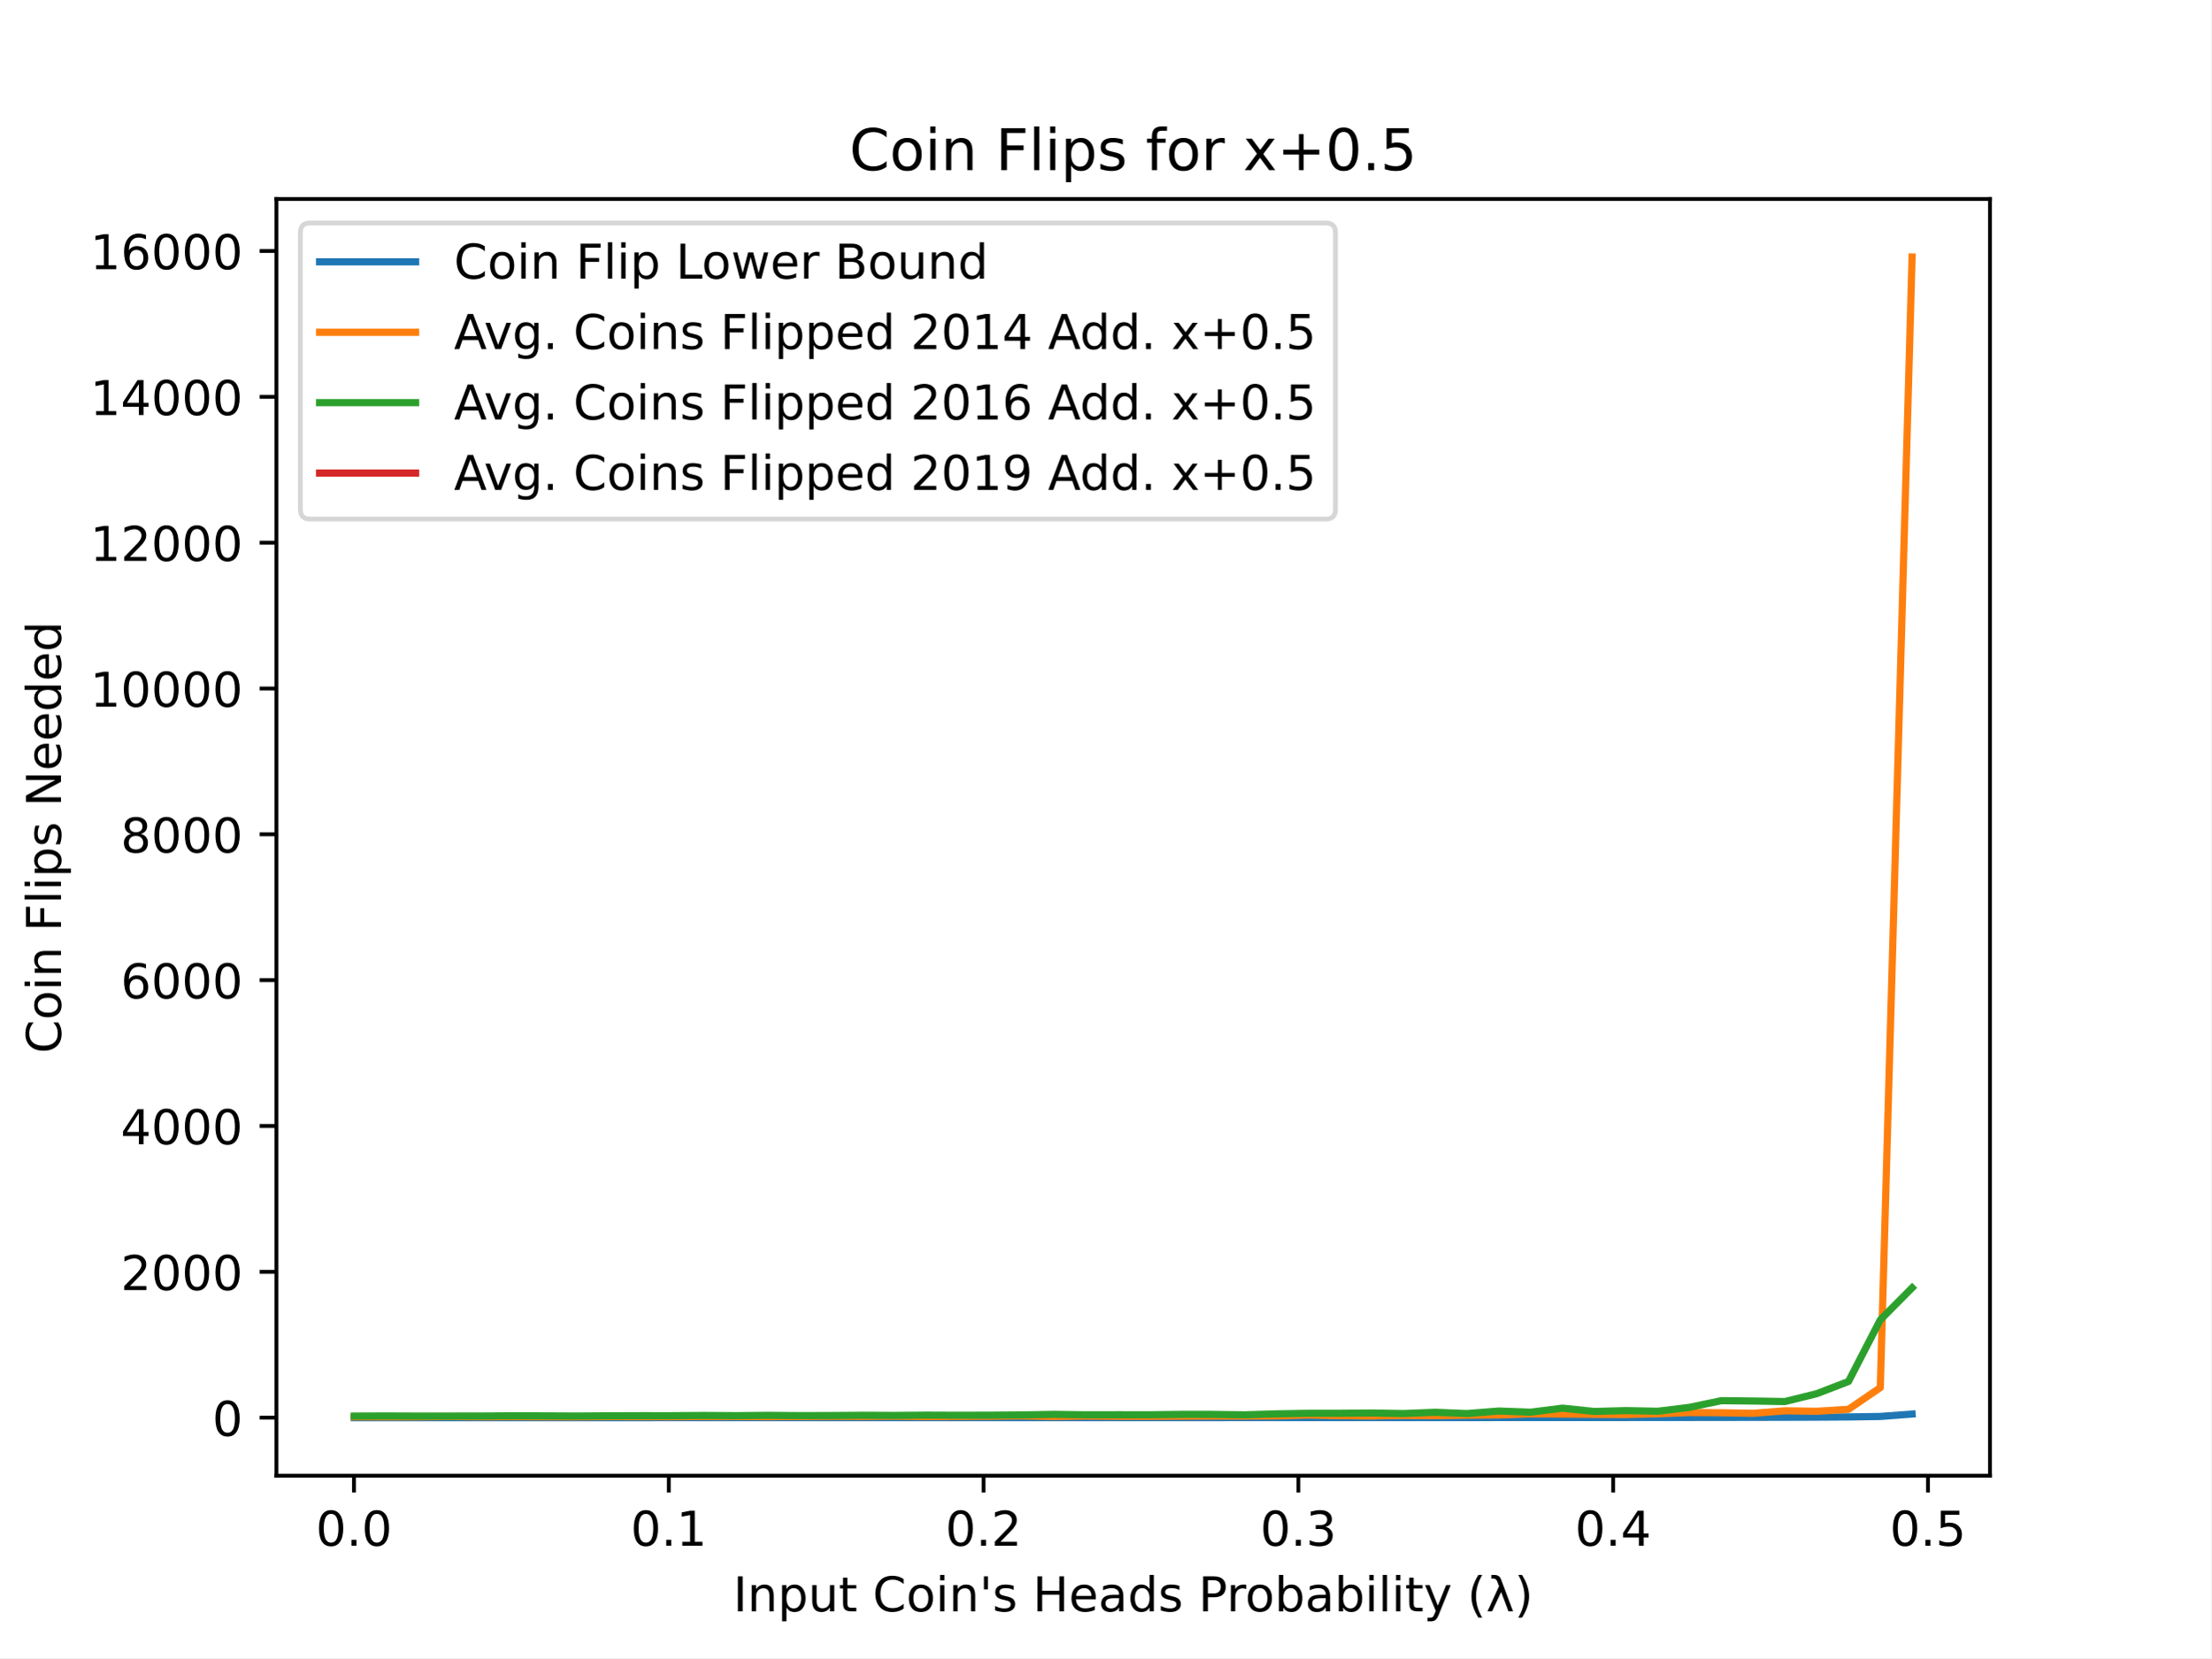
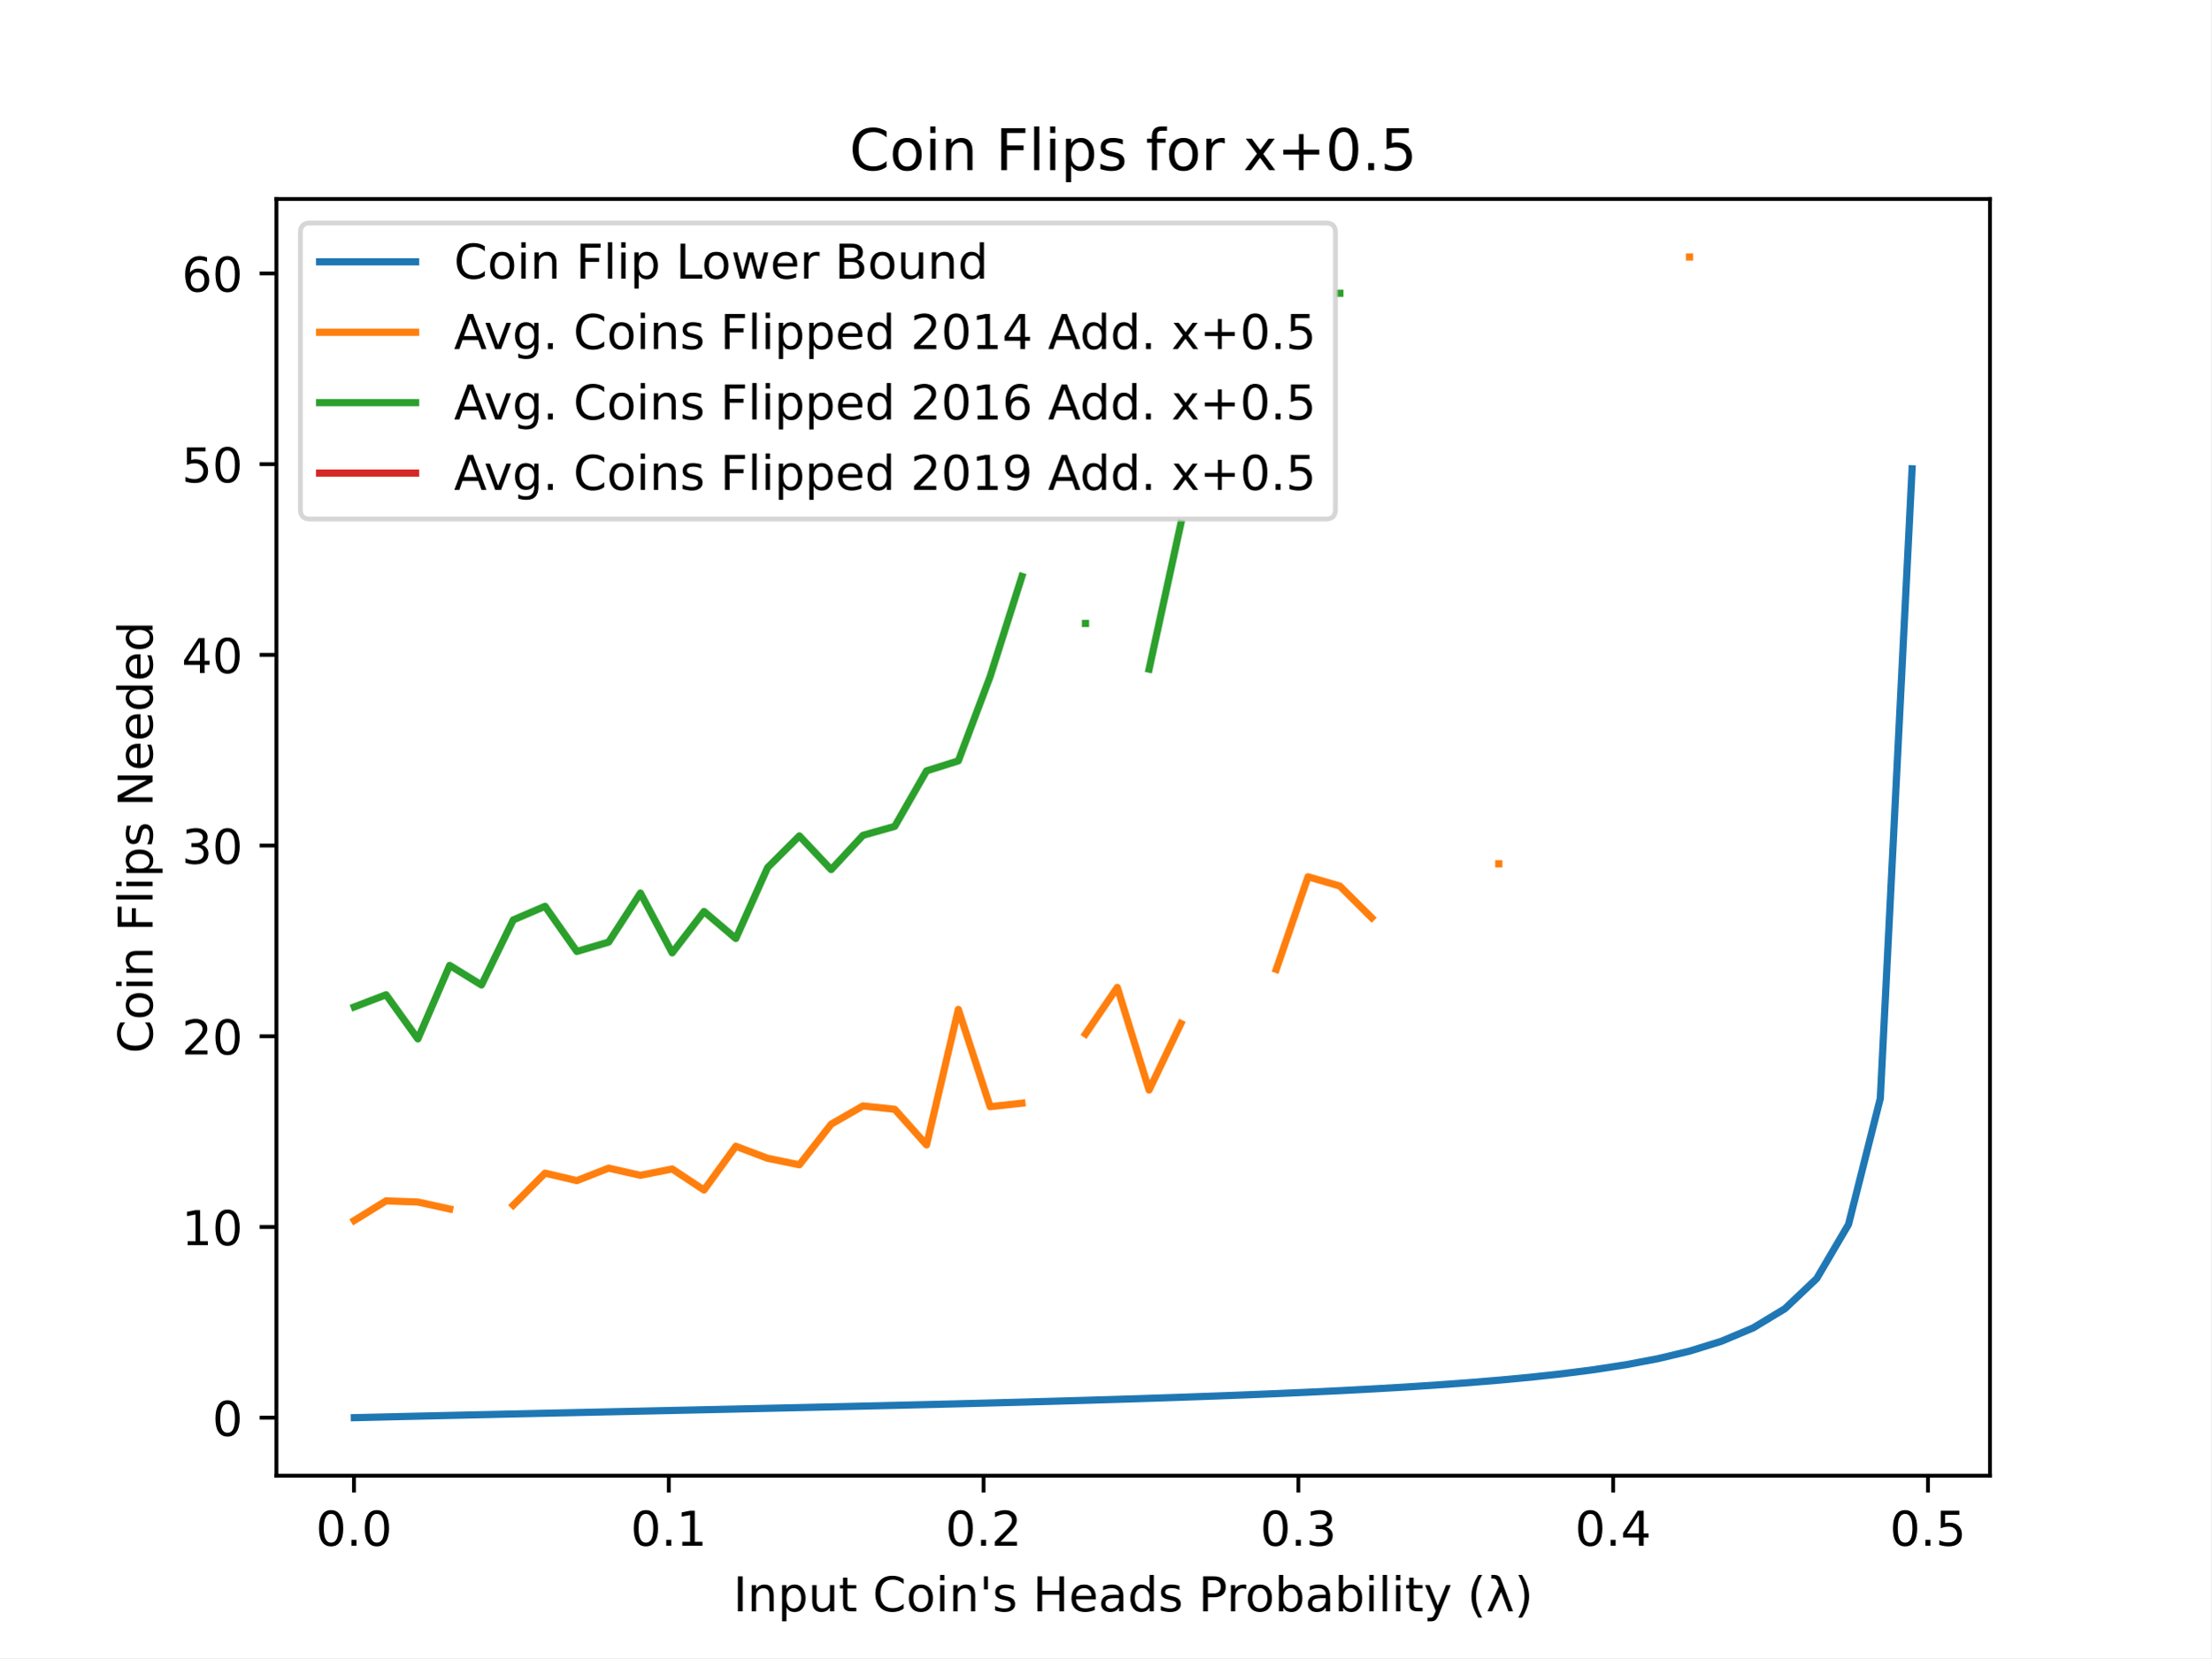
<svg xmlns="http://www.w3.org/2000/svg" xmlns:xlink="http://www.w3.org/1999/xlink" height="345.6pt" version="1.1" viewBox="0 0 460.8 345.6" width="460.8pt">
  <defs>
    <style type="text/css">
*{stroke-linecap:butt;stroke-linejoin:round;}
  </style>
  </defs>
  <g id="figure_1">
    <g id="patch_1">
      <path d="M 0 345.6  L 460.8 345.6  L 460.8 0  L 0 0  z " style="fill:#ffffff;" />
    </g>
    <g id="axes_1">
      <g id="patch_2">
        <path d="M 57.6 307.584  L 414.72 307.584  L 414.72 41.472  L 57.6 41.472  z " style="fill:#ffffff;" />
      </g>
      <g id="matplotlib.axis_1">
        <g id="xtick_1">
          <g id="line2d_1">
            <defs>
-               <path d="M 0 0  L 0 3.5  " id="m670bf0dc1f" style="stroke:#000000;stroke-width:0.8;" />
+               <path d="M 0 0  L 0 3.5  " id="m0f9caabe50" style="stroke:#000000;stroke-width:0.8;" />
            </defs>
            <g>
-               <use style="stroke:#000000;stroke-width:0.8;" x="73.767" xlink:href="#m670bf0dc1f" y="307.584" />
+               <use style="stroke:#000000;stroke-width:0.8;" x="73.767" xlink:href="#m0f9caabe50" y="307.584" />
            </g>
          </g>
          <g id="text_1">
            <text style="font-family:DejaVu Sans;font-size:10px;font-style:normal;font-weight:normal;text-anchor:middle;" transform="rotate(-0, 73.76712, 322.1824)" x="73.767" y="322.182">0.0</text>
          </g>
        </g>
        <g id="xtick_2">
          <g id="line2d_2">
            <g>
-               <use style="stroke:#000000;stroke-width:0.8;" x="139.374" xlink:href="#m670bf0dc1f" y="307.584" />
+               <use style="stroke:#000000;stroke-width:0.8;" x="139.374" xlink:href="#m0f9caabe50" y="307.584" />
            </g>
          </g>
          <g id="text_2">
            <text style="font-family:DejaVu Sans;font-size:10px;font-style:normal;font-weight:normal;text-anchor:middle;" transform="rotate(-0, 139.3737, 322.1824)" x="139.374" y="322.182">0.1</text>
          </g>
        </g>
        <g id="xtick_3">
          <g id="line2d_3">
            <g>
-               <use style="stroke:#000000;stroke-width:0.8;" x="204.98" xlink:href="#m670bf0dc1f" y="307.584" />
+               <use style="stroke:#000000;stroke-width:0.8;" x="204.98" xlink:href="#m0f9caabe50" y="307.584" />
            </g>
          </g>
          <g id="text_3">
            <text style="font-family:DejaVu Sans;font-size:10px;font-style:normal;font-weight:normal;text-anchor:middle;" transform="rotate(-0, 204.9803, 322.1824)" x="204.98" y="322.182">0.2</text>
          </g>
        </g>
        <g id="xtick_4">
          <g id="line2d_4">
            <g>
-               <use style="stroke:#000000;stroke-width:0.8;" x="270.587" xlink:href="#m670bf0dc1f" y="307.584" />
+               <use style="stroke:#000000;stroke-width:0.8;" x="270.587" xlink:href="#m0f9caabe50" y="307.584" />
            </g>
          </g>
          <g id="text_4">
            <text style="font-family:DejaVu Sans;font-size:10px;font-style:normal;font-weight:normal;text-anchor:middle;" transform="rotate(-0, 270.5869, 322.1824)" x="270.587" y="322.182">0.3</text>
          </g>
        </g>
        <g id="xtick_5">
          <g id="line2d_5">
            <g>
-               <use style="stroke:#000000;stroke-width:0.8;" x="336.193" xlink:href="#m670bf0dc1f" y="307.584" />
+               <use style="stroke:#000000;stroke-width:0.8;" x="336.193" xlink:href="#m0f9caabe50" y="307.584" />
            </g>
          </g>
          <g id="text_5">
            <text style="font-family:DejaVu Sans;font-size:10px;font-style:normal;font-weight:normal;text-anchor:middle;" transform="rotate(-0, 336.1935, 322.1824)" x="336.193" y="322.182">0.4</text>
          </g>
        </g>
        <g id="xtick_6">
          <g id="line2d_6">
            <g>
-               <use style="stroke:#000000;stroke-width:0.8;" x="401.8" xlink:href="#m670bf0dc1f" y="307.584" />
+               <use style="stroke:#000000;stroke-width:0.8;" x="401.8" xlink:href="#m0f9caabe50" y="307.584" />
            </g>
          </g>
          <g id="text_6">
            <text style="font-family:DejaVu Sans;font-size:10px;font-style:normal;font-weight:normal;text-anchor:middle;" transform="rotate(-0, 401.8001, 322.1824)" x="401.8" y="322.182">0.5</text>
          </g>
        </g>
        <g id="text_7">
          <text style="font-family:DejaVu Sans;font-size:10px;font-style:normal;font-weight:normal;text-anchor:middle;" transform="rotate(-0, 236.16, 335.8606)" x="236.16" y="335.861">Input Coin's Heads Probability (λ)</text>
        </g>
      </g>
      <g id="matplotlib.axis_2">
        <g id="ytick_1">
          <g id="line2d_7">
            <defs>
-               <path d="M 0 0  L -3.5 0  " id="mffe5f6cc50" style="stroke:#000000;stroke-width:0.8;" />
+               <path d="M 0 0  L -3.5 0  " id="mbebcfbc78b" style="stroke:#000000;stroke-width:0.8;" />
            </defs>
            <g>
-               <use style="stroke:#000000;stroke-width:0.8;" x="57.6" xlink:href="#mffe5f6cc50" y="295.488" />
+               <use style="stroke:#000000;stroke-width:0.8;" x="57.6" xlink:href="#mbebcfbc78b" y="295.49" />
            </g>
          </g>
          <g id="text_8">
-             <text style="font-family:DejaVu Sans;font-size:10px;font-style:normal;font-weight:normal;text-anchor:end;" transform="rotate(-0, 50.6, 299.2872)" x="50.6" y="299.287">0</text>
+             <text style="font-family:DejaVu Sans;font-size:10px;font-style:normal;font-weight:normal;text-anchor:end;" transform="rotate(-0, 50.6, 299.2888)" x="50.6" y="299.289">0</text>
          </g>
        </g>
        <g id="ytick_2">
          <g id="line2d_8">
            <g>
-               <use style="stroke:#000000;stroke-width:0.8;" x="57.6" xlink:href="#mffe5f6cc50" y="265.091" />
+               <use style="stroke:#000000;stroke-width:0.8;" x="57.6" xlink:href="#mbebcfbc78b" y="255.739" />
            </g>
          </g>
          <g id="text_9">
-             <text style="font-family:DejaVu Sans;font-size:10px;font-style:normal;font-weight:normal;text-anchor:end;" transform="rotate(-0, 50.6, 268.8898)" x="50.6" y="268.89">2000</text>
+             <text style="font-family:DejaVu Sans;font-size:10px;font-style:normal;font-weight:normal;text-anchor:end;" transform="rotate(-0, 50.6, 259.5383)" x="50.6" y="259.538">10</text>
          </g>
        </g>
        <g id="ytick_3">
          <g id="line2d_9">
            <g>
-               <use style="stroke:#000000;stroke-width:0.8;" x="57.6" xlink:href="#mffe5f6cc50" y="234.693" />
+               <use style="stroke:#000000;stroke-width:0.8;" x="57.6" xlink:href="#mbebcfbc78b" y="215.989" />
            </g>
          </g>
          <g id="text_10">
-             <text style="font-family:DejaVu Sans;font-size:10px;font-style:normal;font-weight:normal;text-anchor:end;" transform="rotate(-0, 50.6, 238.4924)" x="50.6" y="238.492">4000</text>
+             <text style="font-family:DejaVu Sans;font-size:10px;font-style:normal;font-weight:normal;text-anchor:end;" transform="rotate(-0, 50.6, 219.7878)" x="50.6" y="219.788">20</text>
          </g>
        </g>
        <g id="ytick_4">
          <g id="line2d_10">
            <g>
-               <use style="stroke:#000000;stroke-width:0.8;" x="57.6" xlink:href="#mffe5f6cc50" y="204.296" />
+               <use style="stroke:#000000;stroke-width:0.8;" x="57.6" xlink:href="#mbebcfbc78b" y="176.238" />
            </g>
          </g>
          <g id="text_11">
-             <text style="font-family:DejaVu Sans;font-size:10px;font-style:normal;font-weight:normal;text-anchor:end;" transform="rotate(-0, 50.6, 208.095)" x="50.6" y="208.095">6000</text>
+             <text style="font-family:DejaVu Sans;font-size:10px;font-style:normal;font-weight:normal;text-anchor:end;" transform="rotate(-0, 50.6, 180.0373)" x="50.6" y="180.037">30</text>
          </g>
        </g>
        <g id="ytick_5">
          <g id="line2d_11">
            <g>
-               <use style="stroke:#000000;stroke-width:0.8;" x="57.6" xlink:href="#mffe5f6cc50" y="173.898" />
+               <use style="stroke:#000000;stroke-width:0.8;" x="57.6" xlink:href="#mbebcfbc78b" y="136.488" />
            </g>
          </g>
          <g id="text_12">
-             <text style="font-family:DejaVu Sans;font-size:10px;font-style:normal;font-weight:normal;text-anchor:end;" transform="rotate(-0, 50.6, 177.6976)" x="50.6" y="177.698">8000</text>
+             <text style="font-family:DejaVu Sans;font-size:10px;font-style:normal;font-weight:normal;text-anchor:end;" transform="rotate(-0, 50.6, 140.2868)" x="50.6" y="140.287">40</text>
          </g>
        </g>
        <g id="ytick_6">
          <g id="line2d_12">
            <g>
-               <use style="stroke:#000000;stroke-width:0.8;" x="57.6" xlink:href="#mffe5f6cc50" y="143.501" />
+               <use style="stroke:#000000;stroke-width:0.8;" x="57.6" xlink:href="#mbebcfbc78b" y="96.737" />
            </g>
          </g>
          <g id="text_13">
-             <text style="font-family:DejaVu Sans;font-size:10px;font-style:normal;font-weight:normal;text-anchor:end;" transform="rotate(-0, 50.6, 147.3003)" x="50.6" y="147.3">10000</text>
+             <text style="font-family:DejaVu Sans;font-size:10px;font-style:normal;font-weight:normal;text-anchor:end;" transform="rotate(-0, 50.6, 100.5363)" x="50.6" y="100.536">50</text>
          </g>
        </g>
        <g id="ytick_7">
          <g id="line2d_13">
            <g>
-               <use style="stroke:#000000;stroke-width:0.8;" x="57.6" xlink:href="#mffe5f6cc50" y="113.104" />
+               <use style="stroke:#000000;stroke-width:0.8;" x="57.6" xlink:href="#mbebcfbc78b" y="56.987" />
            </g>
          </g>
          <g id="text_14">
-             <text style="font-family:DejaVu Sans;font-size:10px;font-style:normal;font-weight:normal;text-anchor:end;" transform="rotate(-0, 50.6, 116.9029)" x="50.6" y="116.903">12000</text>
-           </g>
-         </g>
-         <g id="ytick_8">
-           <g id="line2d_14">
-             <g>
-               <use style="stroke:#000000;stroke-width:0.8;" x="57.6" xlink:href="#mffe5f6cc50" y="82.706" />
-             </g>
-           </g>
-           <g id="text_15">
-             <text style="font-family:DejaVu Sans;font-size:10px;font-style:normal;font-weight:normal;text-anchor:end;" transform="rotate(-0, 50.6, 86.50546)" x="50.6" y="86.505">14000</text>
-           </g>
-         </g>
-         <g id="ytick_9">
-           <g id="line2d_15">
-             <g>
-               <use style="stroke:#000000;stroke-width:0.8;" x="57.6" xlink:href="#mffe5f6cc50" y="52.309" />
-             </g>
-           </g>
-           <g id="text_16">
-             <text style="font-family:DejaVu Sans;font-size:10px;font-style:normal;font-weight:normal;text-anchor:end;" transform="rotate(-0, 50.6, 56.10807)" x="50.6" y="56.108">16000</text>
-           </g>
-         </g>
-         <g id="text_17">
-           <text style="font-family:DejaVu Sans;font-size:10px;font-style:normal;font-weight:normal;text-anchor:middle;" transform="rotate(-90, 12.70781, 174.528)" x="12.708" y="174.528">Coin Flips Needed</text>
-         </g>
+             <text style="font-family:DejaVu Sans;font-size:10px;font-style:normal;font-weight:normal;text-anchor:end;" transform="rotate(-0, 50.6, 60.78576)" x="50.6" y="60.786">60</text>
+           </g>
+         </g>
+         <g id="text_15">
+           <text style="font-family:DejaVu Sans;font-size:10px;font-style:normal;font-weight:normal;text-anchor:middle;" transform="rotate(-90, 31.79531, 174.528)" x="31.795" y="174.528">Coin Flips Needed</text>
+         </g>
+       </g>
+       <g id="line2d_14">
+         <path clip-path="url(#pd209a2b9db)" d="M 73.833 295.488  L 80.458 295.329  L 87.084 295.173  L 93.71 295.019  L 100.335 294.868  L 106.961 294.718  L 113.586 294.57  L 120.212 294.422  L 126.838 294.276  L 133.463 294.129  L 140.089 293.983  L 146.714 293.836  L 153.34 293.689  L 159.966 293.54  L 166.591 293.39  L 173.217 293.238  L 179.842 293.083  L 186.468 292.925  L 193.094 292.763  L 199.719 292.597  L 206.345 292.425  L 212.97 292.248  L 219.596 292.064  L 226.222 291.872  L 232.847 291.671  L 239.473 291.46  L 246.098 291.236  L 252.724 290.999  L 259.35 290.746  L 265.975 290.474  L 272.601 290.181  L 279.226 289.862  L 285.852 289.513  L 292.478 289.128  L 299.103 288.701  L 305.729 288.221  L 312.354 287.677  L 318.98 287.054  L 325.606 286.331  L 332.231 285.478  L 338.857 284.454  L 345.482 283.199  L 352.108 281.62  L 358.734 279.566  L 365.359 276.78  L 371.985 272.771  L 378.61 266.49  L 385.236 255.212  L 391.862 228.94  L 398.487 97.707  " style="fill:none;stroke:#1f77b4;stroke-linecap:square;stroke-width:1.5;" />
+       </g>
+       <g id="line2d_15">
+         <path clip-path="url(#pd209a2b9db)" d="M 73.833 254.388  L 80.458 250.301  L 87.084 250.54  L 93.71 251.995  M 106.961 251.192  L 113.586 244.521  L 120.212 246.08  L 126.838 243.48  L 133.463 244.975  L 140.089 243.655  L 146.714 248.043  L 153.34 238.917  L 159.966 241.429  L 166.591 242.78  L 173.217 234.314  L 179.842 230.513  L 186.468 231.213  L 193.094 238.638  L 199.719 210.392  L 206.345 230.672  L 212.97 229.941  M 226.222 215.512  L 232.847 205.804  L 239.473 227.198  L 246.098 213.341  M 265.975 202.052  L 272.601 182.749  L 279.226 184.681  L 285.852 191.28  M 312.354 180.038  M 352.108 53.568  " style="fill:none;stroke:#ff7f0e;stroke-linecap:square;stroke-width:1.5;" />
      </g>
      <g id="line2d_16">
-         <path clip-path="url(#p6aaa654a2e)" d="M 73.833 295.488  L 80.458 295.487  L 87.084 295.487  L 93.71 295.486  L 100.335 295.486  L 106.961 295.485  L 113.586 295.484  L 120.212 295.484  L 126.838 295.483  L 133.463 295.483  L 140.089 295.482  L 146.714 295.482  L 153.34 295.481  L 159.966 295.481  L 166.591 295.48  L 173.217 295.479  L 179.842 295.479  L 186.468 295.478  L 193.094 295.478  L 199.719 295.477  L 206.345 295.476  L 212.97 295.476  L 219.596 295.475  L 226.222 295.474  L 232.847 295.473  L 239.473 295.473  L 246.098 295.472  L 252.724 295.471  L 259.35 295.47  L 265.975 295.469  L 272.601 295.468  L 279.226 295.466  L 285.852 295.465  L 292.478 295.464  L 299.103 295.462  L 305.729 295.46  L 312.354 295.458  L 318.98 295.456  L 325.606 295.453  L 332.231 295.45  L 338.857 295.446  L 345.482 295.441  L 352.108 295.435  L 358.734 295.427  L 365.359 295.416  L 371.985 295.401  L 378.61 295.377  L 385.236 295.334  L 391.862 295.234  L 398.487 294.732  " style="fill:none;stroke:#1f77b4;stroke-linecap:square;stroke-width:1.5;" />
+         <path clip-path="url(#pd209a2b9db)" d="M 73.833 209.875  L 80.458 207.339  L 87.084 216.545  L 93.71 201.217  L 100.335 205.304  L 106.961 191.741  L 113.586 188.903  L 120.212 198.308  L 126.838 196.368  L 133.463 186.136  L 140.089 198.61  L 146.714 189.976  L 153.34 195.612  L 159.966 180.833  L 166.591 174.227  L 173.217 181.255  L 179.842 174.107  L 186.468 172.239  L 193.094 160.672  L 199.719 158.589  L 206.345 141.011  L 212.97 120.15  M 226.222 129.945  M 239.473 139.469  L 246.098 109.099  M 279.226 61.121  " style="fill:none;stroke:#2ca02c;stroke-linecap:square;stroke-width:1.5;" />
      </g>
      <g id="line2d_17">
-         <path clip-path="url(#p6aaa654a2e)" d="M 73.833 295.315  L 80.458 295.32  L 87.084 295.313  L 93.71 295.264  L 100.335 295.31  L 106.961 295.292  L 113.586 295.307  L 120.212 295.312  L 126.838 295.271  L 133.463 295.277  L 140.089 295.289  L 146.714 295.254  L 153.34 295.26  L 159.966 295.277  L 166.591 295.266  L 173.217 295.231  L 179.842 295.238  L 186.468 295.2  L 193.094 295.272  L 199.719 295.236  L 206.345 295.202  L 212.97 295.129  L 219.596 295.246  L 226.222 295.159  L 232.847 295.203  L 239.473 295.215  L 246.098 295.183  L 252.724 295.158  L 259.35 295.153  L 265.975 295.125  L 272.601 294.943  L 279.226 295.073  L 285.852 295.139  L 292.478 295.033  L 299.103 295.067  L 305.729 294.978  L 312.354 294.933  L 318.98 294.692  L 325.606 294.742  L 332.231 294.797  L 338.857 294.835  L 345.482 294.681  L 352.108 294.421  L 358.734 294.464  L 365.359 294.582  L 371.985 294.059  L 378.61 294.156  L 385.236 293.746  L 391.862 289.223  L 398.487 53.568  " style="fill:none;stroke:#ff7f0e;stroke-linecap:square;stroke-width:1.5;" />
-       </g>
-       <g id="line2d_18">
-         <path clip-path="url(#p6aaa654a2e)" d="M 73.833 295.158  L 80.458 295.13  L 87.084 295.159  L 93.71 295.154  L 100.335 295.146  L 106.961 295.1  L 113.586 295.117  L 120.212 295.151  L 126.838 295.102  L 133.463 295.078  L 140.089 295.079  L 146.714 295.026  L 153.34 295.072  L 159.966 295.003  L 166.591 295.065  L 173.217 295.043  L 179.842 294.991  L 186.468 295.022  L 193.094 294.964  L 199.719 294.99  L 206.345 294.973  L 212.97 294.922  L 219.596 294.799  L 226.222 294.893  L 232.847 294.881  L 239.473 294.887  L 246.098 294.805  L 252.724 294.808  L 259.35 294.9  L 265.975 294.694  L 272.601 294.583  L 279.226 294.578  L 285.852 294.521  L 292.478 294.634  L 299.103 294.372  L 305.729 294.637  L 312.354 294.107  L 318.98 294.352  L 325.606 293.504  L 332.231 294.197  L 338.857 294.019  L 345.482 294.154  L 352.108 293.337  L 358.734 291.943  L 365.359 292.015  L 371.985 292.128  L 378.61 290.488  L 385.236 287.941  L 391.862 275.098  L 398.487 268.42  " style="fill:none;stroke:#2ca02c;stroke-linecap:square;stroke-width:1.5;" />
-       </g>
-       <g id="line2d_19">
-         <path clip-path="url(#p6aaa654a2e)" d="M 0 0  " style="fill:none;stroke:#d62728;stroke-linecap:square;stroke-width:1.5;" />
+         <path clip-path="url(#pd209a2b9db)" d="M 0 0  " style="fill:none;stroke:#d62728;stroke-linecap:square;stroke-width:1.5;" />
      </g>
      <g id="patch_3">
        <path d="M 57.6 307.584  L 57.6 41.472  " style="fill:none;stroke:#000000;stroke-linecap:square;stroke-linejoin:miter;stroke-width:0.8;" />
      </g>
      <g id="patch_4">
        <path d="M 414.72 307.584  L 414.72 41.472  " style="fill:none;stroke:#000000;stroke-linecap:square;stroke-linejoin:miter;stroke-width:0.8;" />
      </g>
      <g id="patch_5">
        <path d="M 57.6 307.584  L 414.72 307.584  " style="fill:none;stroke:#000000;stroke-linecap:square;stroke-linejoin:miter;stroke-width:0.8;" />
      </g>
      <g id="patch_6">
        <path d="M 57.6 41.472  L 414.72 41.472  " style="fill:none;stroke:#000000;stroke-linecap:square;stroke-linejoin:miter;stroke-width:0.8;" />
      </g>
-       <g id="text_18">
+       <g id="text_16">
        <text style="font-family:DejaVu Sans;font-size:12px;font-style:normal;font-weight:normal;text-anchor:middle;" transform="rotate(-0, 236.16, 35.472)" x="236.16" y="35.472">Coin Flips for x+0.5</text>
      </g>
      <g id="legend_1">
        <g id="patch_7">
          <path d="M 64.6 108.184  L 276.314 108.184  Q 278.314 108.184 278.314 106.184  L 278.314 48.472  Q 278.314 46.472 276.314 46.472  L 64.6 46.472  Q 62.6 46.472 62.6 48.472  L 62.6 106.184  Q 62.6 108.184 64.6 108.184  z " style="fill:#ffffff;opacity:0.8;stroke:#cccccc;stroke-linejoin:miter;" />
        </g>
+         <g id="line2d_18">
+           <path d="M 66.6 54.57  L 86.6 54.57  " style="fill:none;stroke:#1f77b4;stroke-linecap:square;stroke-width:1.5;" />
+         </g>
+         <g id="line2d_19" />
+         <g id="text_17">
+           <text style="font-family:DejaVu Sans;font-size:10px;font-style:normal;font-weight:normal;text-anchor:start;" transform="rotate(-0, 94.6, 58.07044)" x="94.6" y="58.07">Coin Flip Lower Bound</text>
+         </g>
        <g id="line2d_20">
-           <path d="M 66.6 54.57  L 86.6 54.57  " style="fill:none;stroke:#1f77b4;stroke-linecap:square;stroke-width:1.5;" />
+           <path d="M 66.6 69.249  L 86.6 69.249  " style="fill:none;stroke:#ff7f0e;stroke-linecap:square;stroke-width:1.5;" />
        </g>
        <g id="line2d_21" />
+         <g id="text_18">
+           <text style="font-family:DejaVu Sans;font-size:10px;font-style:normal;font-weight:normal;text-anchor:start;" transform="rotate(-0, 94.6, 72.74856)" x="94.6" y="72.749">Avg. Coins Flipped 2014 Add. x+0.5</text>
+         </g>
+         <g id="line2d_22">
+           <path d="M 66.6 83.927  L 86.6 83.927  " style="fill:none;stroke:#2ca02c;stroke-linecap:square;stroke-width:1.5;" />
+         </g>
+         <g id="line2d_23" />
        <g id="text_19">
-           <text style="font-family:DejaVu Sans;font-size:10px;font-style:normal;font-weight:normal;text-anchor:start;" transform="rotate(-0, 94.6, 58.07044)" x="94.6" y="58.07">Coin Flip Lower Bound</text>
-         </g>
-         <g id="line2d_22">
-           <path d="M 66.6 69.249  L 86.6 69.249  " style="fill:none;stroke:#ff7f0e;stroke-linecap:square;stroke-width:1.5;" />
-         </g>
-         <g id="line2d_23" />
+           <text style="font-family:DejaVu Sans;font-size:10px;font-style:normal;font-weight:normal;text-anchor:start;" transform="rotate(-0, 94.6, 87.42669)" x="94.6" y="87.427">Avg. Coins Flipped 2016 Add. x+0.5</text>
+         </g>
+         <g id="line2d_24">
+           <path d="M 66.6 98.605  L 86.6 98.605  " style="fill:none;stroke:#d62728;stroke-linecap:square;stroke-width:1.5;" />
+         </g>
+         <g id="line2d_25" />
        <g id="text_20">
-           <text style="font-family:DejaVu Sans;font-size:10px;font-style:normal;font-weight:normal;text-anchor:start;" transform="rotate(-0, 94.6, 72.74856)" x="94.6" y="72.749">Avg. Coins Flipped 2014 Add. x+0.5</text>
-         </g>
-         <g id="line2d_24">
-           <path d="M 66.6 83.927  L 86.6 83.927  " style="fill:none;stroke:#2ca02c;stroke-linecap:square;stroke-width:1.5;" />
-         </g>
-         <g id="line2d_25" />
-         <g id="text_21">
-           <text style="font-family:DejaVu Sans;font-size:10px;font-style:normal;font-weight:normal;text-anchor:start;" transform="rotate(-0, 94.6, 87.42669)" x="94.6" y="87.427">Avg. Coins Flipped 2016 Add. x+0.5</text>
-         </g>
-         <g id="line2d_26">
-           <path d="M 66.6 98.605  L 86.6 98.605  " style="fill:none;stroke:#d62728;stroke-linecap:square;stroke-width:1.5;" />
-         </g>
-         <g id="line2d_27" />
-         <g id="text_22">
          <text style="font-family:DejaVu Sans;font-size:10px;font-style:normal;font-weight:normal;text-anchor:start;" transform="rotate(-0, 94.6, 102.1048)" x="94.6" y="102.105">Avg. Coins Flipped 2019 Add. x+0.5</text>
        </g>
      </g>
    </g>
  </g>
  <defs>
-     <clipPath id="p6aaa654a2e">
+     <clipPath id="pd209a2b9db">
      <rect height="266.112" width="357.12" x="57.6" y="41.472" />
    </clipPath>
  </defs>
</svg>
